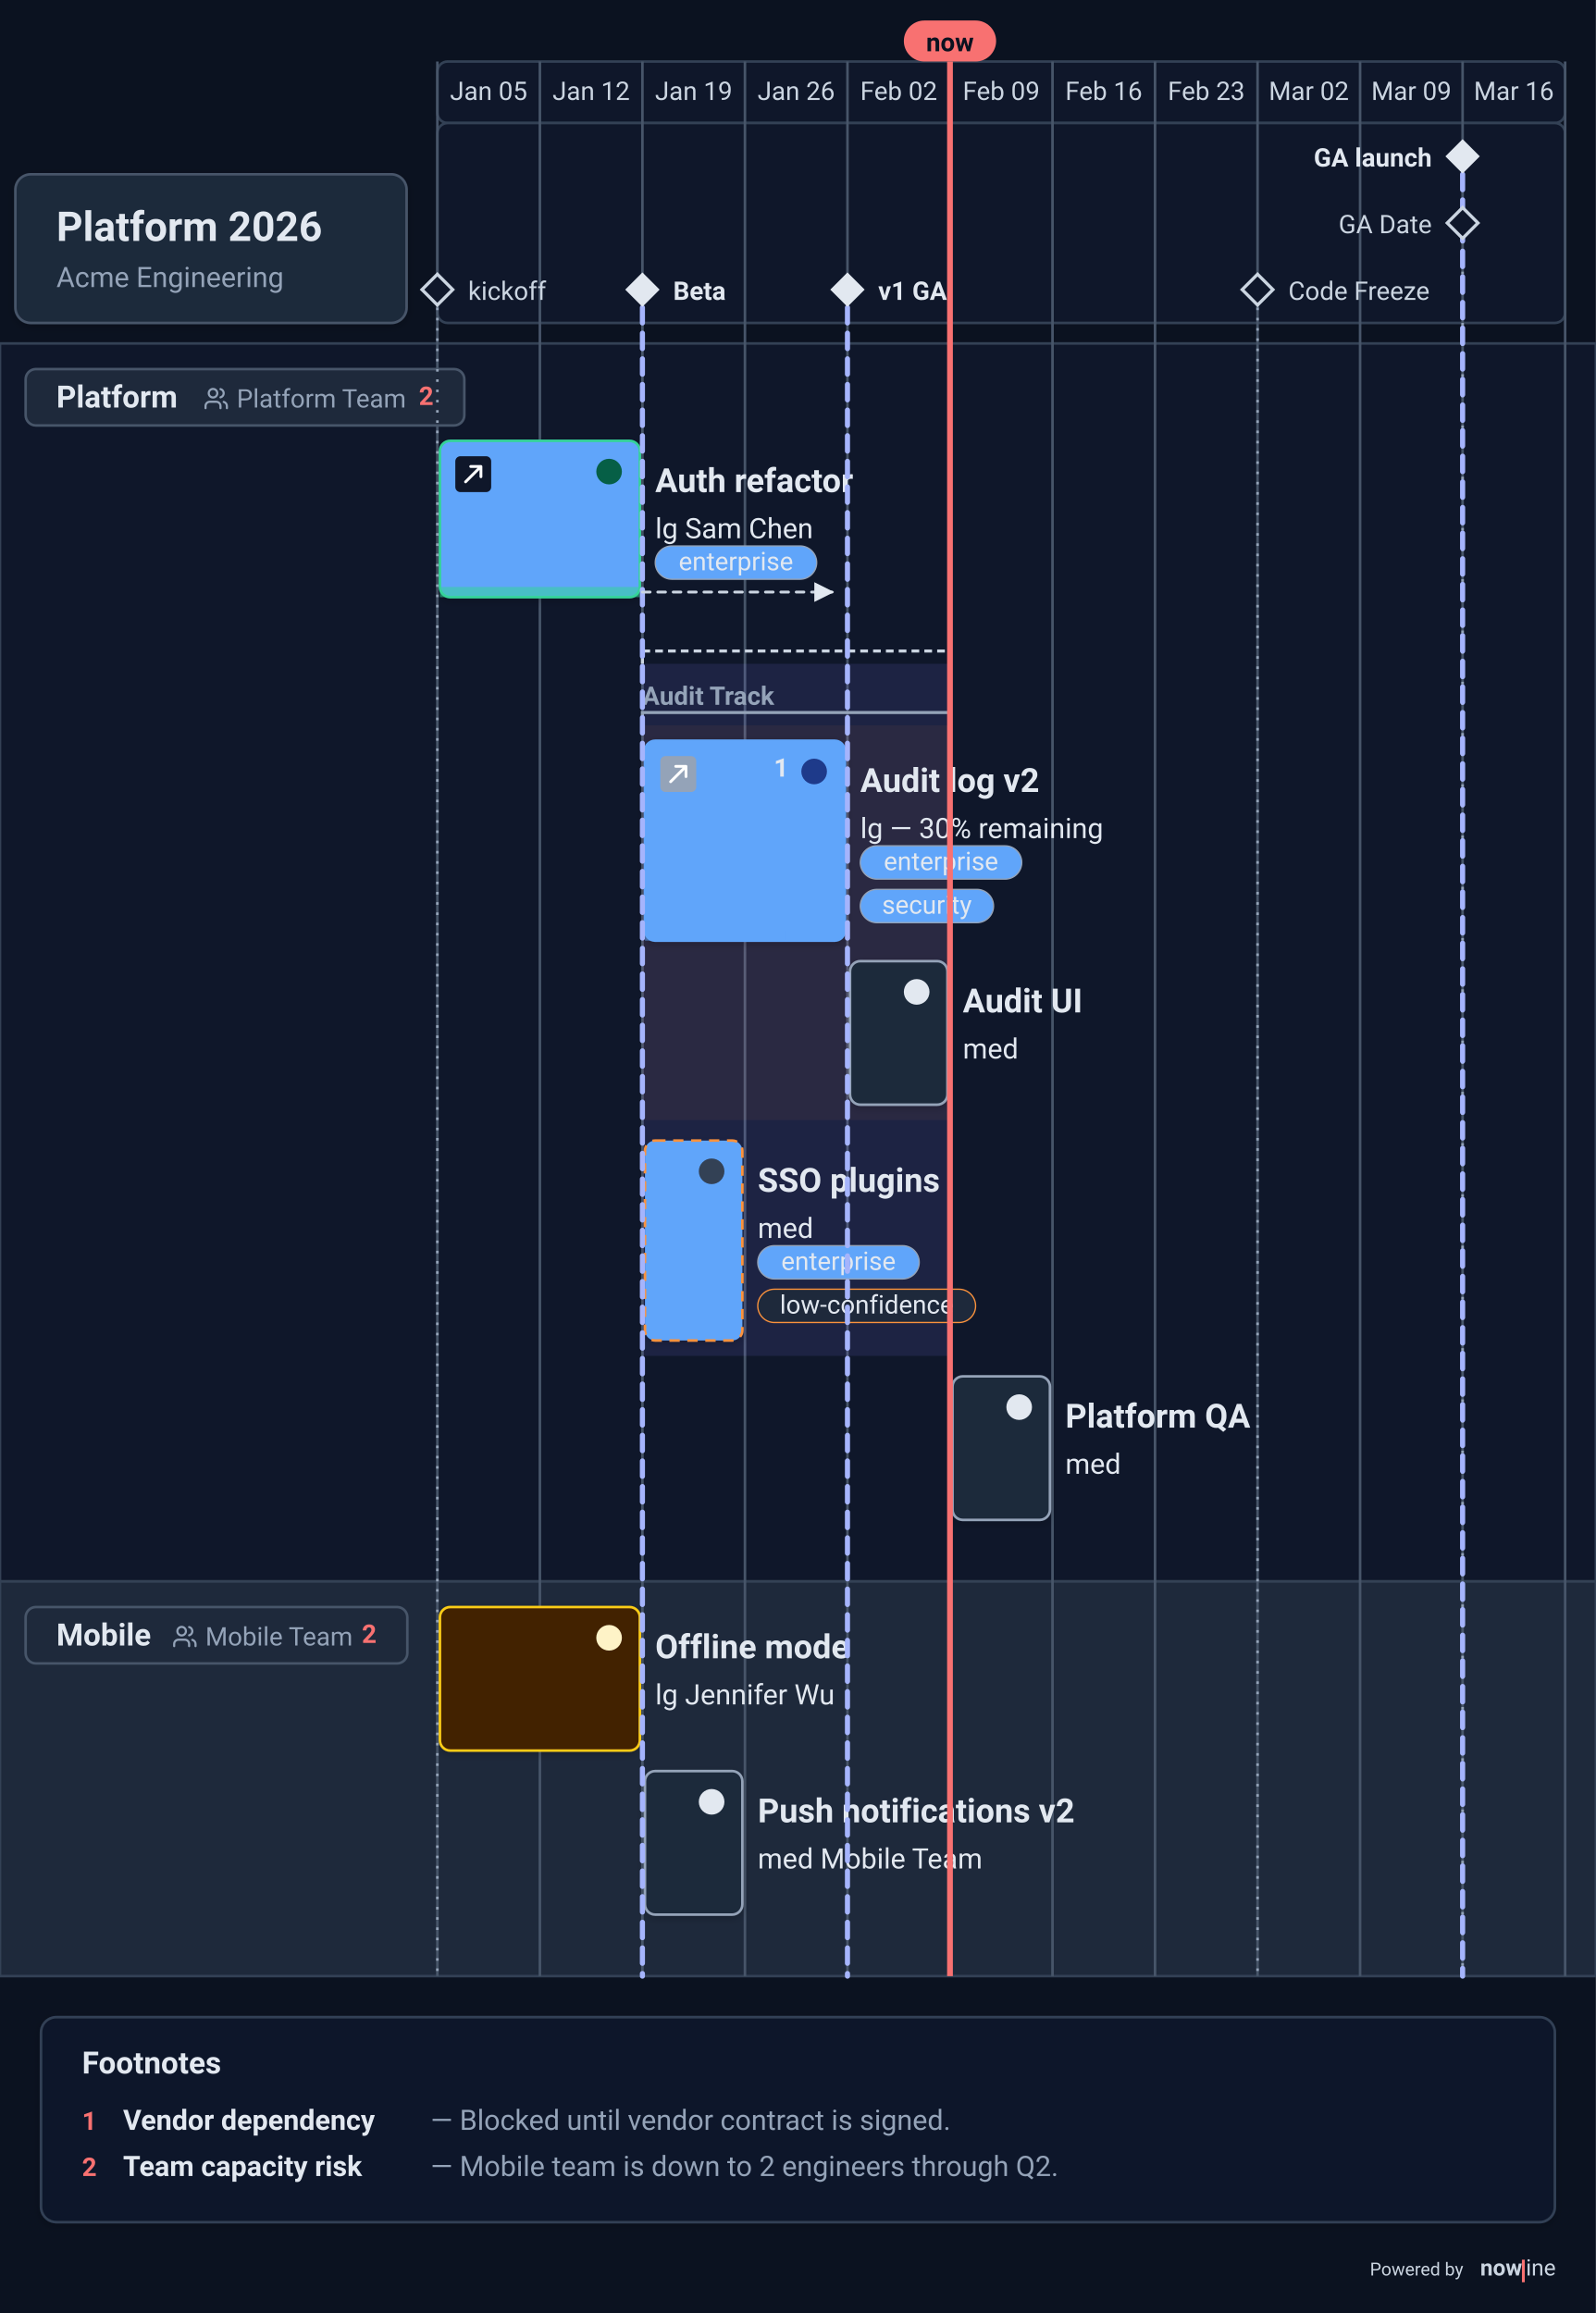
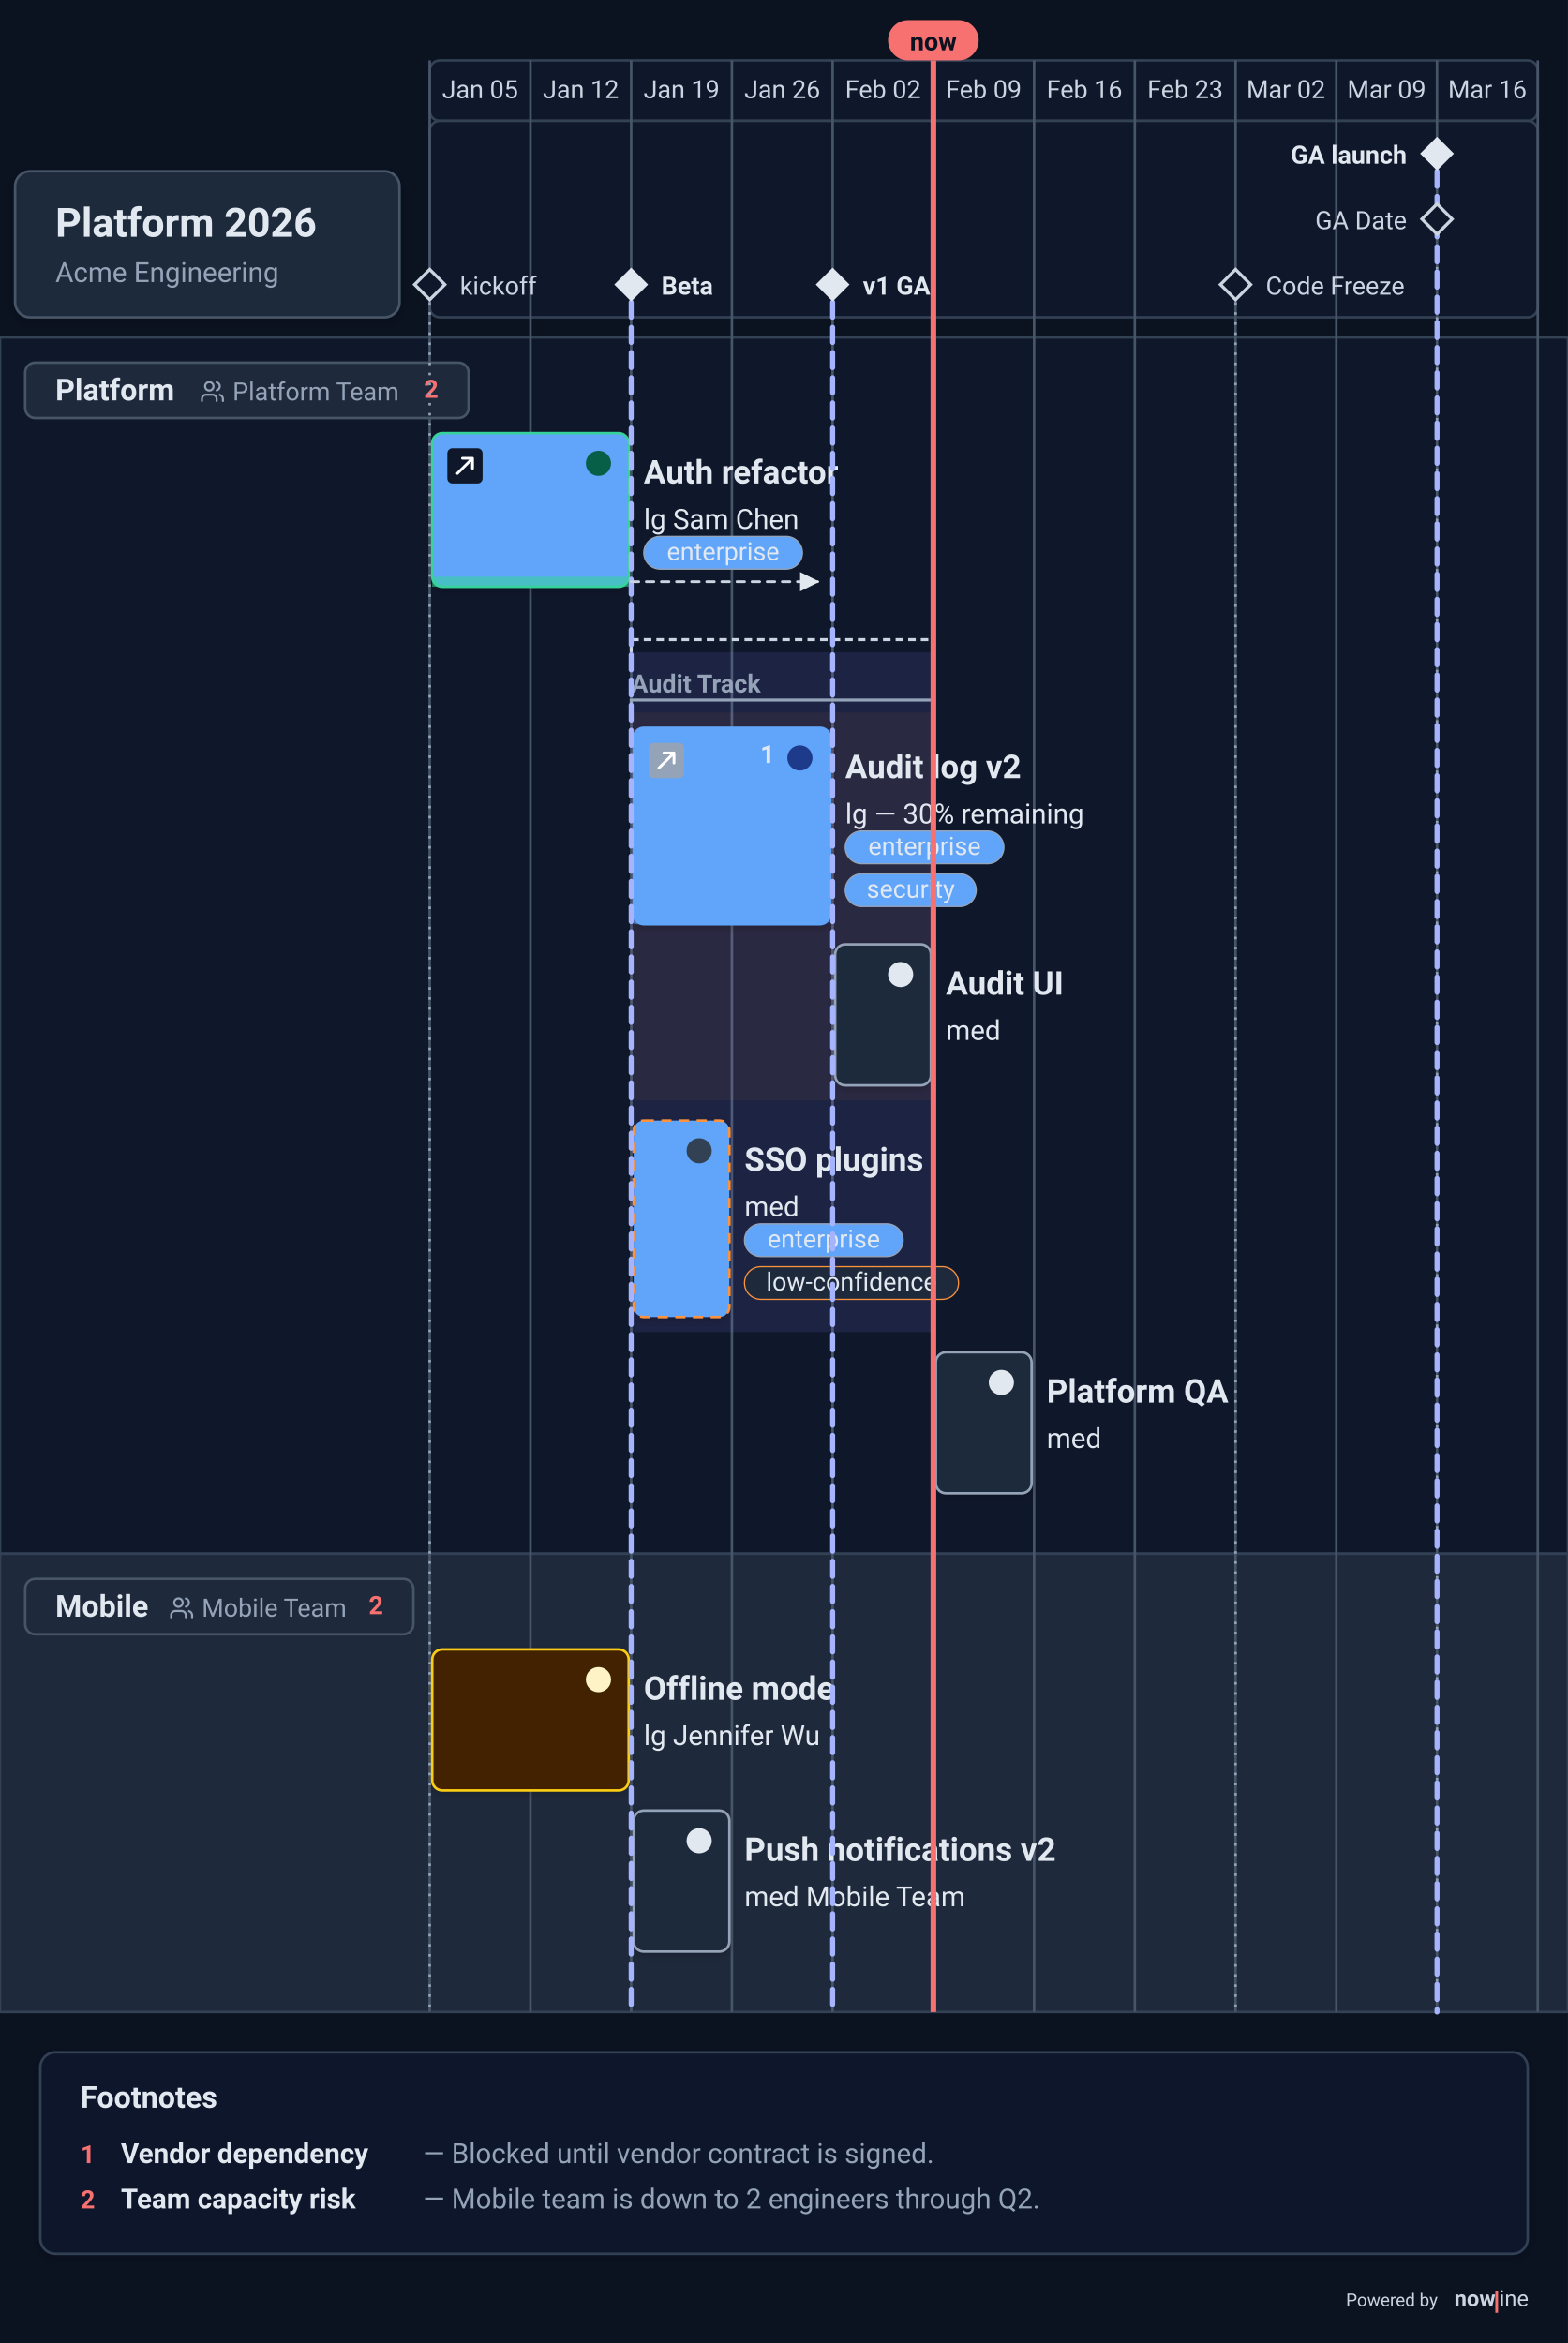
- <svg xmlns="http://www.w3.org/2000/svg" data-generator="nowline" data-theme="dark" height="902.44" viewBox="0 0 622.64 902.44" width="622.64">
+ <svg xmlns="http://www.w3.org/2000/svg" data-generator="nowline" data-theme="dark" height="930.44" viewBox="0 0 622.64 930.44" width="622.64">
  <defs>
    <filter height="200%" id="nl-0-root-shadow-subtle" width="200%" x="-50%" y="-50%">
      <feGaussianBlur in="SourceAlpha" stdDeviation="1.5" />
      <feOffset dx="0" dy="1" result="offsetblur" />
      <feComponentTransfer>
        <feFuncA type="linear" slope="0.2" />
      </feComponentTransfer>
      <feMerge>
        <feMergeNode />
        <feMergeNode in="SourceGraphic" />
      </feMerge>
    </filter>
    <filter height="200%" id="nl-0-root-shadow-soft" width="200%" x="-50%" y="-50%">
      <feGaussianBlur in="SourceAlpha" stdDeviation="5" />
      <feOffset dx="0" dy="3" result="offsetblur" />
      <feComponentTransfer>
        <feFuncA type="linear" slope="0.3" />
      </feComponentTransfer>
      <feMerge>
        <feMergeNode />
        <feMergeNode in="SourceGraphic" />
      </feMerge>
    </filter>
    <filter height="200%" id="nl-0-root-shadow-hard" width="200%" x="-50%" y="-50%">
      <feGaussianBlur in="SourceAlpha" stdDeviation="0" />
      <feOffset dx="2" dy="2" result="offsetblur" />
      <feComponentTransfer>
        <feFuncA type="linear" slope="0.45" />
      </feComponentTransfer>
      <feMerge>
        <feMergeNode />
        <feMergeNode in="SourceGraphic" />
      </feMerge>
    </filter>
    <marker id="nl-0-root-arrow-dark" viewBox="0 0 10 10" refX="9" refY="5" markerWidth="7" markerHeight="7" orient="auto">
      <path d="M 0 0 L 10 5 L 0 10 z" fill="#e2e8f0" />
    </marker>
  </defs>
-   <rect fill="#0b1220" height="902.44" width="622.64" x="0" y="0" />
+   <rect fill="#0b1220" height="930.44" width="622.64" x="0" y="0" />
  <g data-layer="timeline">
    <rect fill="#0f172a" height="24" rx="4" ry="4" stroke="#334155" stroke-width="1" width="440" x="170.64" y="24" />
    <rect fill="#0f172a" height="78" rx="4" ry="4" stroke="#334155" stroke-width="1" width="440" x="170.64" y="48" />
    <text fill="#cbd5e1" font-family="system-ui, -apple-system, &quot;Segoe UI&quot;, Roboto, sans-serif" font-size="10" text-anchor="middle" x="190.64" y="39">Jan 05</text>
    <text fill="#cbd5e1" font-family="system-ui, -apple-system, &quot;Segoe UI&quot;, Roboto, sans-serif" font-size="10" text-anchor="middle" x="230.64" y="39">Jan 12</text>
    <text fill="#cbd5e1" font-family="system-ui, -apple-system, &quot;Segoe UI&quot;, Roboto, sans-serif" font-size="10" text-anchor="middle" x="270.64" y="39">Jan 19</text>
    <text fill="#cbd5e1" font-family="system-ui, -apple-system, &quot;Segoe UI&quot;, Roboto, sans-serif" font-size="10" text-anchor="middle" x="310.64" y="39">Jan 26</text>
    <text fill="#cbd5e1" font-family="system-ui, -apple-system, &quot;Segoe UI&quot;, Roboto, sans-serif" font-size="10" text-anchor="middle" x="350.64" y="39">Feb 02</text>
    <text fill="#cbd5e1" font-family="system-ui, -apple-system, &quot;Segoe UI&quot;, Roboto, sans-serif" font-size="10" text-anchor="middle" x="390.64" y="39">Feb 09</text>
    <text fill="#cbd5e1" font-family="system-ui, -apple-system, &quot;Segoe UI&quot;, Roboto, sans-serif" font-size="10" text-anchor="middle" x="430.64" y="39">Feb 16</text>
    <text fill="#cbd5e1" font-family="system-ui, -apple-system, &quot;Segoe UI&quot;, Roboto, sans-serif" font-size="10" text-anchor="middle" x="470.64" y="39">Feb 23</text>
    <text fill="#cbd5e1" font-family="system-ui, -apple-system, &quot;Segoe UI&quot;, Roboto, sans-serif" font-size="10" text-anchor="middle" x="510.64" y="39">Mar 02</text>
    <text fill="#cbd5e1" font-family="system-ui, -apple-system, &quot;Segoe UI&quot;, Roboto, sans-serif" font-size="10" text-anchor="middle" x="550.64" y="39">Mar 09</text>
    <text fill="#cbd5e1" font-family="system-ui, -apple-system, &quot;Segoe UI&quot;, Roboto, sans-serif" font-size="10" text-anchor="middle" x="590.64" y="39">Mar 16</text>
  </g>
  <g data-id="platform" data-layer="swimlane-bg">
    <rect fill="#0f172a" height="483" stroke="#334155" stroke-width="1" width="622.64" x="0" y="134" />
  </g>
  <g data-id="mobile" data-layer="swimlane-bg">
-     <rect fill="#1e293b" height="154" stroke="#334155" stroke-width="1" width="622.64" x="0" y="617" />
+     <rect fill="#1e293b" height="182" stroke="#334155" stroke-width="1" width="622.64" x="0" y="617" />
  </g>
  <g data-layer="grid">
-     <line stroke="#475569" stroke-width="1" x1="170.64" x2="170.64" y1="24" y2="771" />
-     <line stroke="#475569" stroke-width="1" x1="210.64" x2="210.64" y1="24" y2="771" />
-     <line stroke="#475569" stroke-width="1" x1="250.64" x2="250.64" y1="24" y2="771" />
-     <line stroke="#475569" stroke-width="1" x1="290.64" x2="290.64" y1="24" y2="771" />
-     <line stroke="#475569" stroke-width="1" x1="330.64" x2="330.64" y1="24" y2="771" />
-     <line stroke="#475569" stroke-width="1" x1="370.64" x2="370.64" y1="24" y2="771" />
-     <line stroke="#475569" stroke-width="1" x1="410.64" x2="410.64" y1="24" y2="771" />
-     <line stroke="#475569" stroke-width="1" x1="450.64" x2="450.64" y1="24" y2="771" />
-     <line stroke="#475569" stroke-width="1" x1="490.64" x2="490.64" y1="24" y2="771" />
-     <line stroke="#475569" stroke-width="1" x1="530.64" x2="530.64" y1="24" y2="771" />
-     <line stroke="#475569" stroke-width="1" x1="570.64" x2="570.64" y1="24" y2="771" />
-     <line stroke="#475569" stroke-width="1" x1="610.64" x2="610.64" y1="24" y2="771" />
+     <line stroke="#475569" stroke-width="1" x1="170.64" x2="170.64" y1="24" y2="799" />
+     <line stroke="#475569" stroke-width="1" x1="210.64" x2="210.64" y1="24" y2="799" />
+     <line stroke="#475569" stroke-width="1" x1="250.64" x2="250.64" y1="24" y2="799" />
+     <line stroke="#475569" stroke-width="1" x1="290.64" x2="290.64" y1="24" y2="799" />
+     <line stroke="#475569" stroke-width="1" x1="330.64" x2="330.64" y1="24" y2="799" />
+     <line stroke="#475569" stroke-width="1" x1="370.64" x2="370.64" y1="24" y2="799" />
+     <line stroke="#475569" stroke-width="1" x1="410.64" x2="410.64" y1="24" y2="799" />
+     <line stroke="#475569" stroke-width="1" x1="450.64" x2="450.64" y1="24" y2="799" />
+     <line stroke="#475569" stroke-width="1" x1="490.64" x2="490.64" y1="24" y2="799" />
+     <line stroke="#475569" stroke-width="1" x1="530.64" x2="530.64" y1="24" y2="799" />
+     <line stroke="#475569" stroke-width="1" x1="570.64" x2="570.64" y1="24" y2="799" />
+     <line stroke="#475569" stroke-width="1" x1="610.64" x2="610.64" y1="24" y2="799" />
  </g>
  <g data-id="platform" data-layer="swimlane">
-     <rect fill="#1e293b" height="22" rx="4" ry="4" stroke="#475569" stroke-width="1" width="171.16" x="10" y="144" />
+     <rect fill="#1e293b" height="22" rx="4" ry="4" stroke="#475569" stroke-width="1" width="176.08" x="10" y="144" />
    <text fill="#e2e8f0" font-family="system-ui, -apple-system, &quot;Segoe UI&quot;, Roboto, sans-serif" font-size="12" font-weight="600" x="22" y="159">Platform</text>
    <svg x="79.36" y="150.5" width="10" height="10" viewBox="0 0 24 24" style="color:#94a3b8" aria-hidden="true">
      <path d="M16 21v-2a4 4 0 0 0-4-4H6a4 4 0 0 0-4 4v2" fill="none" stroke="currentColor" stroke-width="2" stroke-linecap="round" stroke-linejoin="round" />
      <circle cx="9" cy="7" r="4" fill="none" stroke="currentColor" stroke-width="2" stroke-linecap="round" stroke-linejoin="round" />
      <path d="M22 21v-2a4 4 0 0 0-3-3.87" fill="none" stroke="currentColor" stroke-width="2" stroke-linecap="round" stroke-linejoin="round" />
      <path d="M16 3.13a4 4 0 0 1 0 7.75" fill="none" stroke="currentColor" stroke-width="2" stroke-linecap="round" stroke-linejoin="round" />
    </svg>
    <text fill="#94a3b8" font-family="system-ui, -apple-system, &quot;Segoe UI&quot;, Roboto, sans-serif" font-size="10" x="92.36" y="159">Platform Team</text>
-     <text fill="#f87171" font-family="system-ui, -apple-system, &quot;Segoe UI&quot;, Roboto, sans-serif" font-size="10" font-weight="700" text-anchor="end" x="169.16" y="158">2</text>
+     <text fill="#f87171" font-family="system-ui, -apple-system, &quot;Segoe UI&quot;, Roboto, sans-serif" font-size="10" font-weight="700" text-anchor="end" x="174.08" y="158">2</text>
    <g data-id="auth-refactor" data-layer="item">
      <rect fill="#60a5fa" filter="url(#nl-0-root-shadow-subtle)" height="61" rx="4" ry="4" stroke="#34d399" stroke-width="1" width="78" x="171.64" y="172" />
      <rect fill="#34d399" height="4" opacity="0.55" width="78" x="171.64" y="229" />
      <circle cx="237.64" cy="184" fill="#065f46" r="5" />
      <text fill="#e2e8f0" font-family="system-ui, -apple-system, &quot;Segoe UI&quot;, Roboto, sans-serif" font-size="13" font-weight="600" x="255.64" y="192">Auth refactor</text>
      <text fill="#e2e8f0" font-family="system-ui, -apple-system, &quot;Segoe UI&quot;, Roboto, sans-serif" font-size="11" x="255.64" y="210">lg Sam Chen</text>
      <a href="https://github.com/acme/auth/issues/123" rel="noopener" target="_blank">
        <rect fill="#0f172a" height="14" rx="2" ry="2" width="14" x="177.64" y="178" />
        <path d="M181.64 188 L187.64 182 M183.64 182 H187.64 V186" fill="none" stroke="#ffffff" stroke-linecap="round" stroke-linejoin="round" stroke-width="1.1" />
      </a>
      <rect fill="#60a5fa" height="13" rx="6.5" ry="6.5" stroke="#94a3b8" stroke-width="0.5" width="63" x="255.64" y="213" />
      <text fill="#e2e8f0" font-family="system-ui, -apple-system, &quot;Segoe UI&quot;, Roboto, sans-serif" font-size="10" font-style="normal" font-weight="400" text-anchor="middle" x="287.14" y="222.5">enterprise</text>
    </g>
    <g data-layer="parallel">
      <rect fill="#8c84ff" fill-opacity="0.12" height="270" width="120" x="250.64" y="259" />
      <path d="M250.64 259 V254 H370.64 V259" fill="none" stroke="#cbd5e1" stroke-dasharray="3 2" stroke-width="1.2" />
      <g data-id="audit-track" data-layer="group">
        <rect fill="#fb923c" fill-opacity="0.06" height="154" width="120" x="250.64" y="283" />
        <path d="M250.64 283 V278 H370.64 V283" fill="none" stroke="#94a3b8" stroke-width="1.2" />
        <text fill="#94a3b8" font-family="system-ui, -apple-system, &quot;Segoe UI&quot;, Roboto, sans-serif" font-size="10" font-style="normal" font-weight="600" x="250.64" y="275">Audit Track</text>
        <g data-id="audit-log" data-layer="item">
          <rect fill="#60a5fa" filter="url(#nl-0-root-shadow-subtle)" height="78" rx="4" ry="4" stroke="#60a5fa" stroke-width="1" width="78" x="251.64" y="289" />
          <rect fill="#60a5fa" height="4" opacity="0.55" width="54.6" x="251.64" y="363" />
          <circle cx="317.64" cy="301" fill="#1e3a8a" r="5" />
          <text fill="#e2e8f0" font-family="system-ui, -apple-system, &quot;Segoe UI&quot;, Roboto, sans-serif" font-size="13" font-weight="600" x="335.64" y="309">Audit log v2</text>
          <text fill="#e2e8f0" font-family="system-ui, -apple-system, &quot;Segoe UI&quot;, Roboto, sans-serif" font-size="11" x="335.64" y="327">lg — 30% remaining</text>
          <text fill="#e2e8f0" font-family="system-ui, -apple-system, &quot;Segoe UI&quot;, Roboto, sans-serif" font-size="10" font-weight="700" text-anchor="end" x="307.64" y="303">1</text>
          <a href="https://wiki.acme.com/audit" rel="noopener" target="_blank">
            <rect fill="#94a3b8" height="14" rx="2" ry="2" width="14" x="257.64" y="295" />
            <path d="M261.64 305 L267.64 299 M263.64 299 H267.64 V303" fill="none" stroke="#ffffff" stroke-linecap="round" stroke-linejoin="round" stroke-width="1.1" />
          </a>
          <rect fill="#60a5fa" height="13" rx="6.5" ry="6.5" stroke="#94a3b8" stroke-width="0.5" width="63" x="335.64" y="330" />
          <text fill="#e2e8f0" font-family="system-ui, -apple-system, &quot;Segoe UI&quot;, Roboto, sans-serif" font-size="10" font-style="normal" font-weight="400" text-anchor="middle" x="367.14" y="339.5">enterprise</text>
          <rect fill="#60a5fa" height="13" rx="6.5" ry="6.5" stroke="#94a3b8" stroke-width="0.5" width="52" x="335.64" y="347" />
          <text fill="#e2e8f0" font-family="system-ui, -apple-system, &quot;Segoe UI&quot;, Roboto, sans-serif" font-size="10" font-style="normal" font-weight="400" text-anchor="middle" x="361.64" y="356.5">security</text>
        </g>
        <g data-id="audit-ui" data-layer="item">
          <rect fill="#1e293b" filter="url(#nl-0-root-shadow-subtle)" height="56" rx="4" ry="4" stroke="#94a3b8" stroke-width="1" width="38" x="331.64" y="375" />
          <circle cx="357.64" cy="387" fill="#e2e8f0" r="5" />
          <text fill="#e2e8f0" font-family="system-ui, -apple-system, &quot;Segoe UI&quot;, Roboto, sans-serif" font-size="13" font-weight="600" x="375.64" y="395">Audit UI</text>
          <text fill="#e2e8f0" font-family="system-ui, -apple-system, &quot;Segoe UI&quot;, Roboto, sans-serif" font-size="11" x="375.64" y="413">med</text>
        </g>
      </g>
      <g data-id="sso" data-layer="item">
        <rect fill="#60a5fa" filter="url(#nl-0-root-shadow-subtle)" height="78" rx="4" ry="4" stroke="#fb923c" stroke-dasharray="4 3" stroke-width="1" width="38" x="251.64" y="445" />
        <circle cx="277.64" cy="457" fill="#334155" r="5" />
        <text fill="#e2e8f0" font-family="system-ui, -apple-system, &quot;Segoe UI&quot;, Roboto, sans-serif" font-size="13" font-weight="600" x="295.64" y="465">SSO plugins</text>
        <text fill="#e2e8f0" font-family="system-ui, -apple-system, &quot;Segoe UI&quot;, Roboto, sans-serif" font-size="11" x="295.64" y="483">med</text>
        <rect fill="#60a5fa" height="13" rx="6.5" ry="6.5" stroke="#94a3b8" stroke-width="0.5" width="63" x="295.64" y="486" />
        <text fill="#e2e8f0" font-family="system-ui, -apple-system, &quot;Segoe UI&quot;, Roboto, sans-serif" font-size="10" font-style="normal" font-weight="400" text-anchor="middle" x="327.14" y="495.5">enterprise</text>
        <rect fill="#1e293b" height="13" rx="6.5" ry="6.5" stroke="#fb923c" stroke-width="0.5" width="85" x="295.64" y="503" />
        <text fill="#e2e8f0" font-family="system-ui, -apple-system, &quot;Segoe UI&quot;, Roboto, sans-serif" font-size="10" font-style="normal" font-weight="400" text-anchor="middle" x="338.14" y="512.5">low-confidence</text>
      </g>
    </g>
    <g data-id="platform-qa" data-layer="item">
      <rect fill="#1e293b" filter="url(#nl-0-root-shadow-subtle)" height="56" rx="4" ry="4" stroke="#94a3b8" stroke-width="1" width="38" x="371.64" y="537" />
      <circle cx="397.64" cy="549" fill="#e2e8f0" r="5" />
      <text fill="#e2e8f0" font-family="system-ui, -apple-system, &quot;Segoe UI&quot;, Roboto, sans-serif" font-size="13" font-weight="600" x="415.64" y="557">Platform QA</text>
      <text fill="#e2e8f0" font-family="system-ui, -apple-system, &quot;Segoe UI&quot;, Roboto, sans-serif" font-size="11" x="415.64" y="575">med</text>
    </g>
  </g>
  <g data-id="mobile" data-layer="swimlane">
-     <rect fill="#1e293b" height="22" rx="4" ry="4" stroke="#475569" stroke-width="1" width="148.92" x="10" y="627" />
+     <rect fill="#1e293b" height="22" rx="4" ry="4" stroke="#475569" stroke-width="1" width="154.15" x="10" y="627" />
    <text fill="#e2e8f0" font-family="system-ui, -apple-system, &quot;Segoe UI&quot;, Roboto, sans-serif" font-size="12" font-weight="600" x="22" y="642">Mobile</text>
    <svg x="67.12" y="633.5" width="10" height="10" viewBox="0 0 24 24" style="color:#94a3b8" aria-hidden="true">
      <path d="M16 21v-2a4 4 0 0 0-4-4H6a4 4 0 0 0-4 4v2" fill="none" stroke="currentColor" stroke-width="2" stroke-linecap="round" stroke-linejoin="round" />
      <circle cx="9" cy="7" r="4" fill="none" stroke="currentColor" stroke-width="2" stroke-linecap="round" stroke-linejoin="round" />
      <path d="M22 21v-2a4 4 0 0 0-3-3.87" fill="none" stroke="currentColor" stroke-width="2" stroke-linecap="round" stroke-linejoin="round" />
      <path d="M16 3.13a4 4 0 0 1 0 7.75" fill="none" stroke="currentColor" stroke-width="2" stroke-linecap="round" stroke-linejoin="round" />
    </svg>
    <text fill="#94a3b8" font-family="system-ui, -apple-system, &quot;Segoe UI&quot;, Roboto, sans-serif" font-size="10" x="80.12" y="642">Mobile Team</text>
-     <text fill="#f87171" font-family="system-ui, -apple-system, &quot;Segoe UI&quot;, Roboto, sans-serif" font-size="10" font-weight="700" text-anchor="end" x="146.92" y="641">2</text>
+     <text fill="#f87171" font-family="system-ui, -apple-system, &quot;Segoe UI&quot;, Roboto, sans-serif" font-size="10" font-weight="700" text-anchor="end" x="152.15" y="641">2</text>
    <g data-id="offline" data-layer="item">
-       <rect fill="#422006" filter="url(#nl-0-root-shadow-subtle)" height="56" rx="4" ry="4" stroke="#facc15" stroke-width="1" width="78" x="171.64" y="627" />
-       <circle cx="237.64" cy="639" fill="#fef3c7" r="5" />
-       <text fill="#e2e8f0" font-family="system-ui, -apple-system, &quot;Segoe UI&quot;, Roboto, sans-serif" font-size="13" font-weight="600" x="255.64" y="647">Offline mode</text>
-       <text fill="#e2e8f0" font-family="system-ui, -apple-system, &quot;Segoe UI&quot;, Roboto, sans-serif" font-size="11" x="255.64" y="665">lg Jennifer Wu</text>
+       <rect fill="#422006" filter="url(#nl-0-root-shadow-subtle)" height="56" rx="4" ry="4" stroke="#facc15" stroke-width="1" width="78" x="171.64" y="655" />
+       <circle cx="237.64" cy="667" fill="#fef3c7" r="5" />
+       <text fill="#e2e8f0" font-family="system-ui, -apple-system, &quot;Segoe UI&quot;, Roboto, sans-serif" font-size="13" font-weight="600" x="255.64" y="675">Offline mode</text>
+       <text fill="#e2e8f0" font-family="system-ui, -apple-system, &quot;Segoe UI&quot;, Roboto, sans-serif" font-size="11" x="255.64" y="693">lg Jennifer Wu</text>
    </g>
    <g data-id="push-v2" data-layer="item">
-       <rect fill="#1e293b" filter="url(#nl-0-root-shadow-subtle)" height="56" rx="4" ry="4" stroke="#94a3b8" stroke-width="1" width="38" x="251.64" y="691" />
-       <circle cx="277.64" cy="703" fill="#e2e8f0" r="5" />
-       <text fill="#e2e8f0" font-family="system-ui, -apple-system, &quot;Segoe UI&quot;, Roboto, sans-serif" font-size="13" font-weight="600" x="295.64" y="711">Push notifications v2</text>
-       <text fill="#e2e8f0" font-family="system-ui, -apple-system, &quot;Segoe UI&quot;, Roboto, sans-serif" font-size="11" x="295.64" y="729">med Mobile Team</text>
-     </g>
-   </g>
-   <line stroke="#94a3b8" stroke-dasharray="1 3" stroke-width="1" x1="170.64" x2="170.64" y1="120" y2="771" />
-   <line stroke="#94a3b8" stroke-dasharray="1 3" stroke-width="1" x1="490.64" x2="490.64" y1="120" y2="771" />
-   <line stroke="#94a3b8" stroke-dasharray="1 3" stroke-width="1" x1="570.64" x2="570.64" y1="94" y2="771" />
-   <line stroke="#a5b4fc" stroke-dasharray="6 4" stroke-linecap="round" stroke-width="2" x1="250.64" x2="250.64" y1="120" y2="771" />
-   <line stroke="#a5b4fc" stroke-dasharray="6 4" stroke-linecap="round" stroke-width="2" x1="330.64" x2="330.64" y1="120" y2="771" />
+       <rect fill="#1e293b" filter="url(#nl-0-root-shadow-subtle)" height="56" rx="4" ry="4" stroke="#94a3b8" stroke-width="1" width="38" x="251.64" y="719" />
+       <circle cx="277.64" cy="731" fill="#e2e8f0" r="5" />
+       <text fill="#e2e8f0" font-family="system-ui, -apple-system, &quot;Segoe UI&quot;, Roboto, sans-serif" font-size="13" font-weight="600" x="295.64" y="739">Push notifications v2</text>
+       <text fill="#e2e8f0" font-family="system-ui, -apple-system, &quot;Segoe UI&quot;, Roboto, sans-serif" font-size="11" x="295.64" y="757">med Mobile Team</text>
+     </g>
+   </g>
+   <line stroke="#94a3b8" stroke-dasharray="1 3" stroke-width="1" x1="170.64" x2="170.64" y1="120" y2="799" />
+   <line stroke="#94a3b8" stroke-dasharray="1 3" stroke-width="1" x1="490.64" x2="490.64" y1="120" y2="799" />
+   <line stroke="#94a3b8" stroke-dasharray="1 3" stroke-width="1" x1="570.64" x2="570.64" y1="94" y2="799" />
+   <line stroke="#a5b4fc" stroke-dasharray="6 4" stroke-linecap="round" stroke-width="2" x1="250.64" x2="250.64" y1="120" y2="799" />
+   <line stroke="#a5b4fc" stroke-dasharray="6 4" stroke-linecap="round" stroke-width="2" x1="330.64" x2="330.64" y1="120" y2="799" />
  <path d="M250.64 231 H324.64" fill="none" marker-end="url(#nl-0-root-arrow-dark)" stroke="#cbd5e1" stroke-dasharray="3 3" stroke-linecap="round" stroke-width="1.1" />
-   <line stroke="#a5b4fc" stroke-dasharray="6 4" stroke-linecap="round" stroke-width="2" x1="570.64" x2="570.64" y1="68" y2="771" />
+   <line stroke="#a5b4fc" stroke-dasharray="6 4" stroke-linecap="round" stroke-width="2" x1="570.64" x2="570.64" y1="68" y2="799" />
  <g data-id="kickoff" data-layer="anchor">
    <path d="M170.64 107 L176.64 113 L170.64 119 L164.64 113 Z" fill="#0f172a" stroke="#cbd5e1" stroke-width="1.25" />
    <text fill="#cbd5e1" font-family="system-ui, -apple-system, &quot;Segoe UI&quot;, Roboto, sans-serif" font-size="10" x="182.64" y="117">kickoff</text>
  </g>
  <g data-id="code-freeze" data-layer="anchor">
    <path d="M490.64 107 L496.64 113 L490.64 119 L484.64 113 Z" fill="#0f172a" stroke="#cbd5e1" stroke-width="1.25" />
    <text fill="#cbd5e1" font-family="system-ui, -apple-system, &quot;Segoe UI&quot;, Roboto, sans-serif" font-size="10" x="502.64" y="117">Code Freeze</text>
  </g>
  <g data-id="ga-date" data-layer="anchor">
    <path d="M570.64 81 L576.64 87 L570.64 93 L564.64 87 Z" fill="#0f172a" stroke="#cbd5e1" stroke-width="1.25" />
    <text fill="#cbd5e1" font-family="system-ui, -apple-system, &quot;Segoe UI&quot;, Roboto, sans-serif" font-size="10" text-anchor="end" x="558.64" y="91">GA Date</text>
  </g>
  <g data-id="beta" data-layer="milestone">
    <path d="M250.64 107 L256.64 113 L250.64 119 L244.64 113 Z" fill="#e2e8f0" stroke="#e2e8f0" stroke-width="1" />
    <text fill="#e2e8f0" font-family="system-ui, -apple-system, &quot;Segoe UI&quot;, Roboto, sans-serif" font-size="10" font-weight="600" x="262.64" y="117">Beta</text>
  </g>
  <g data-id="v1-ga" data-layer="milestone">
    <path d="M330.64 107 L336.64 113 L330.64 119 L324.64 113 Z" fill="#e2e8f0" stroke="#e2e8f0" stroke-width="1" />
    <text fill="#e2e8f0" font-family="system-ui, -apple-system, &quot;Segoe UI&quot;, Roboto, sans-serif" font-size="10" font-weight="600" x="342.64" y="117">v1 GA</text>
  </g>
  <g data-id="ga-launch" data-layer="milestone">
    <path d="M570.64 55 L576.64 61 L570.64 67 L564.64 61 Z" fill="#e2e8f0" stroke="#e2e8f0" stroke-width="1" />
    <text fill="#e2e8f0" font-family="system-ui, -apple-system, &quot;Segoe UI&quot;, Roboto, sans-serif" font-size="10" font-weight="600" text-anchor="end" x="558.64" y="65">GA launch</text>
  </g>
  <g data-layer="nowline">
-     <line stroke="#f87171" stroke-width="2.25" x1="370.64" x2="370.64" y1="24" y2="771" />
+     <line stroke="#f87171" stroke-width="2.25" x1="370.64" x2="370.64" y1="24" y2="799" />
    <rect fill="#f87171" height="16" rx="8" ry="8" width="36" x="352.64" y="8" />
    <text fill="#0b1220" font-family="system-ui, -apple-system, &quot;Segoe UI&quot;, Roboto, sans-serif" font-size="10" font-weight="700" text-anchor="middle" x="370.64" y="20">now</text>
  </g>
  <g data-layer="footnotes">
-     <rect fill="#0f172a" filter="url(#nl-0-root-shadow-subtle)" height="80" rx="6" ry="6" stroke="#334155" stroke-width="1" width="590.64" x="16" y="787" />
-     <text fill="#e2e8f0" font-family="system-ui, -apple-system, &quot;Segoe UI&quot;, Roboto, sans-serif" font-size="12" font-weight="700" x="32" y="809">Footnotes</text>
-     <text fill="#f87171" font-family="system-ui, -apple-system, &quot;Segoe UI&quot;, Roboto, sans-serif" font-size="10" font-weight="700" x="32" y="831">1</text>
-     <text fill="#e2e8f0" font-family="system-ui, -apple-system, &quot;Segoe UI&quot;, Roboto, sans-serif" font-size="11" font-weight="600" x="48" y="831">Vendor dependency</text>
-     <text fill="#94a3b8" font-family="system-ui, -apple-system, &quot;Segoe UI&quot;, Roboto, sans-serif" font-size="11" x="168" y="831">— Blocked until vendor contract is signed.</text>
-     <text fill="#f87171" font-family="system-ui, -apple-system, &quot;Segoe UI&quot;, Roboto, sans-serif" font-size="10" font-weight="700" x="32" y="849">2</text>
-     <text fill="#e2e8f0" font-family="system-ui, -apple-system, &quot;Segoe UI&quot;, Roboto, sans-serif" font-size="11" font-weight="600" x="48" y="849">Team capacity risk</text>
-     <text fill="#94a3b8" font-family="system-ui, -apple-system, &quot;Segoe UI&quot;, Roboto, sans-serif" font-size="11" x="168" y="849">— Mobile team is down to 2 engineers through Q2.</text>
+     <rect fill="#0f172a" filter="url(#nl-0-root-shadow-subtle)" height="80" rx="6" ry="6" stroke="#334155" stroke-width="1" width="590.64" x="16" y="815" />
+     <text fill="#e2e8f0" font-family="system-ui, -apple-system, &quot;Segoe UI&quot;, Roboto, sans-serif" font-size="12" font-weight="700" x="32" y="837">Footnotes</text>
+     <text fill="#f87171" font-family="system-ui, -apple-system, &quot;Segoe UI&quot;, Roboto, sans-serif" font-size="10" font-weight="700" x="32" y="859">1</text>
+     <text fill="#e2e8f0" font-family="system-ui, -apple-system, &quot;Segoe UI&quot;, Roboto, sans-serif" font-size="11" font-weight="600" x="48" y="859">Vendor dependency</text>
+     <text fill="#94a3b8" font-family="system-ui, -apple-system, &quot;Segoe UI&quot;, Roboto, sans-serif" font-size="11" x="168" y="859">— Blocked until vendor contract is signed.</text>
+     <text fill="#f87171" font-family="system-ui, -apple-system, &quot;Segoe UI&quot;, Roboto, sans-serif" font-size="10" font-weight="700" x="32" y="877">2</text>
+     <text fill="#e2e8f0" font-family="system-ui, -apple-system, &quot;Segoe UI&quot;, Roboto, sans-serif" font-size="11" font-weight="600" x="48" y="877">Team capacity risk</text>
+     <text fill="#94a3b8" font-family="system-ui, -apple-system, &quot;Segoe UI&quot;, Roboto, sans-serif" font-size="11" x="168" y="877">— Mobile team is down to 2 engineers through Q2.</text>
  </g>
  <g data-id="nl-0-root-header" data-layer="header">
    <rect fill="#1e293b" filter="url(#nl-0-root-shadow-subtle)" height="58" rx="6" ry="6" stroke="#475569" stroke-width="1" width="152.64" x="6" y="68" />
    <text fill="#e2e8f0" font-family="system-ui, -apple-system, &quot;Segoe UI&quot;, Roboto, sans-serif" font-size="16" font-weight="600" x="22" y="94">Platform 2026</text>
    <text fill="#94a3b8" font-family="system-ui, -apple-system, &quot;Segoe UI&quot;, Roboto, sans-serif" font-size="11" x="22" y="112">Acme Engineering</text>
  </g>
  <a aria-label="Powered by nowline" href="https://nowline.io" rel="noopener" target="_blank">
    <g data-layer="attribution">
-       <g transform="translate(534.48 879) scale(0.22)">
+       <g transform="translate(534.48 907) scale(0.22)">
        <text fill="#cbd5e1" font-family="system-ui, -apple-system, &quot;Segoe UI&quot;, Roboto, sans-serif" font-size="32" font-weight="400" x="0" y="40">Powered by</text>
        <text fill="#cbd5e1" font-family="system-ui, -apple-system, &quot;Segoe UI&quot;, Roboto, sans-serif" font-size="40" font-weight="700" x="195.6" y="40">now</text>
        <rect fill="#f87171" height="40" width="5" x="269.6" y="12" />
        <text fill="#cbd5e1" font-family="system-ui, -apple-system, &quot;Segoe UI&quot;, Roboto, sans-serif" font-size="40" font-weight="400" x="276.6" y="40">ine</text>
      </g>
    </g>
  </a>
</svg>
